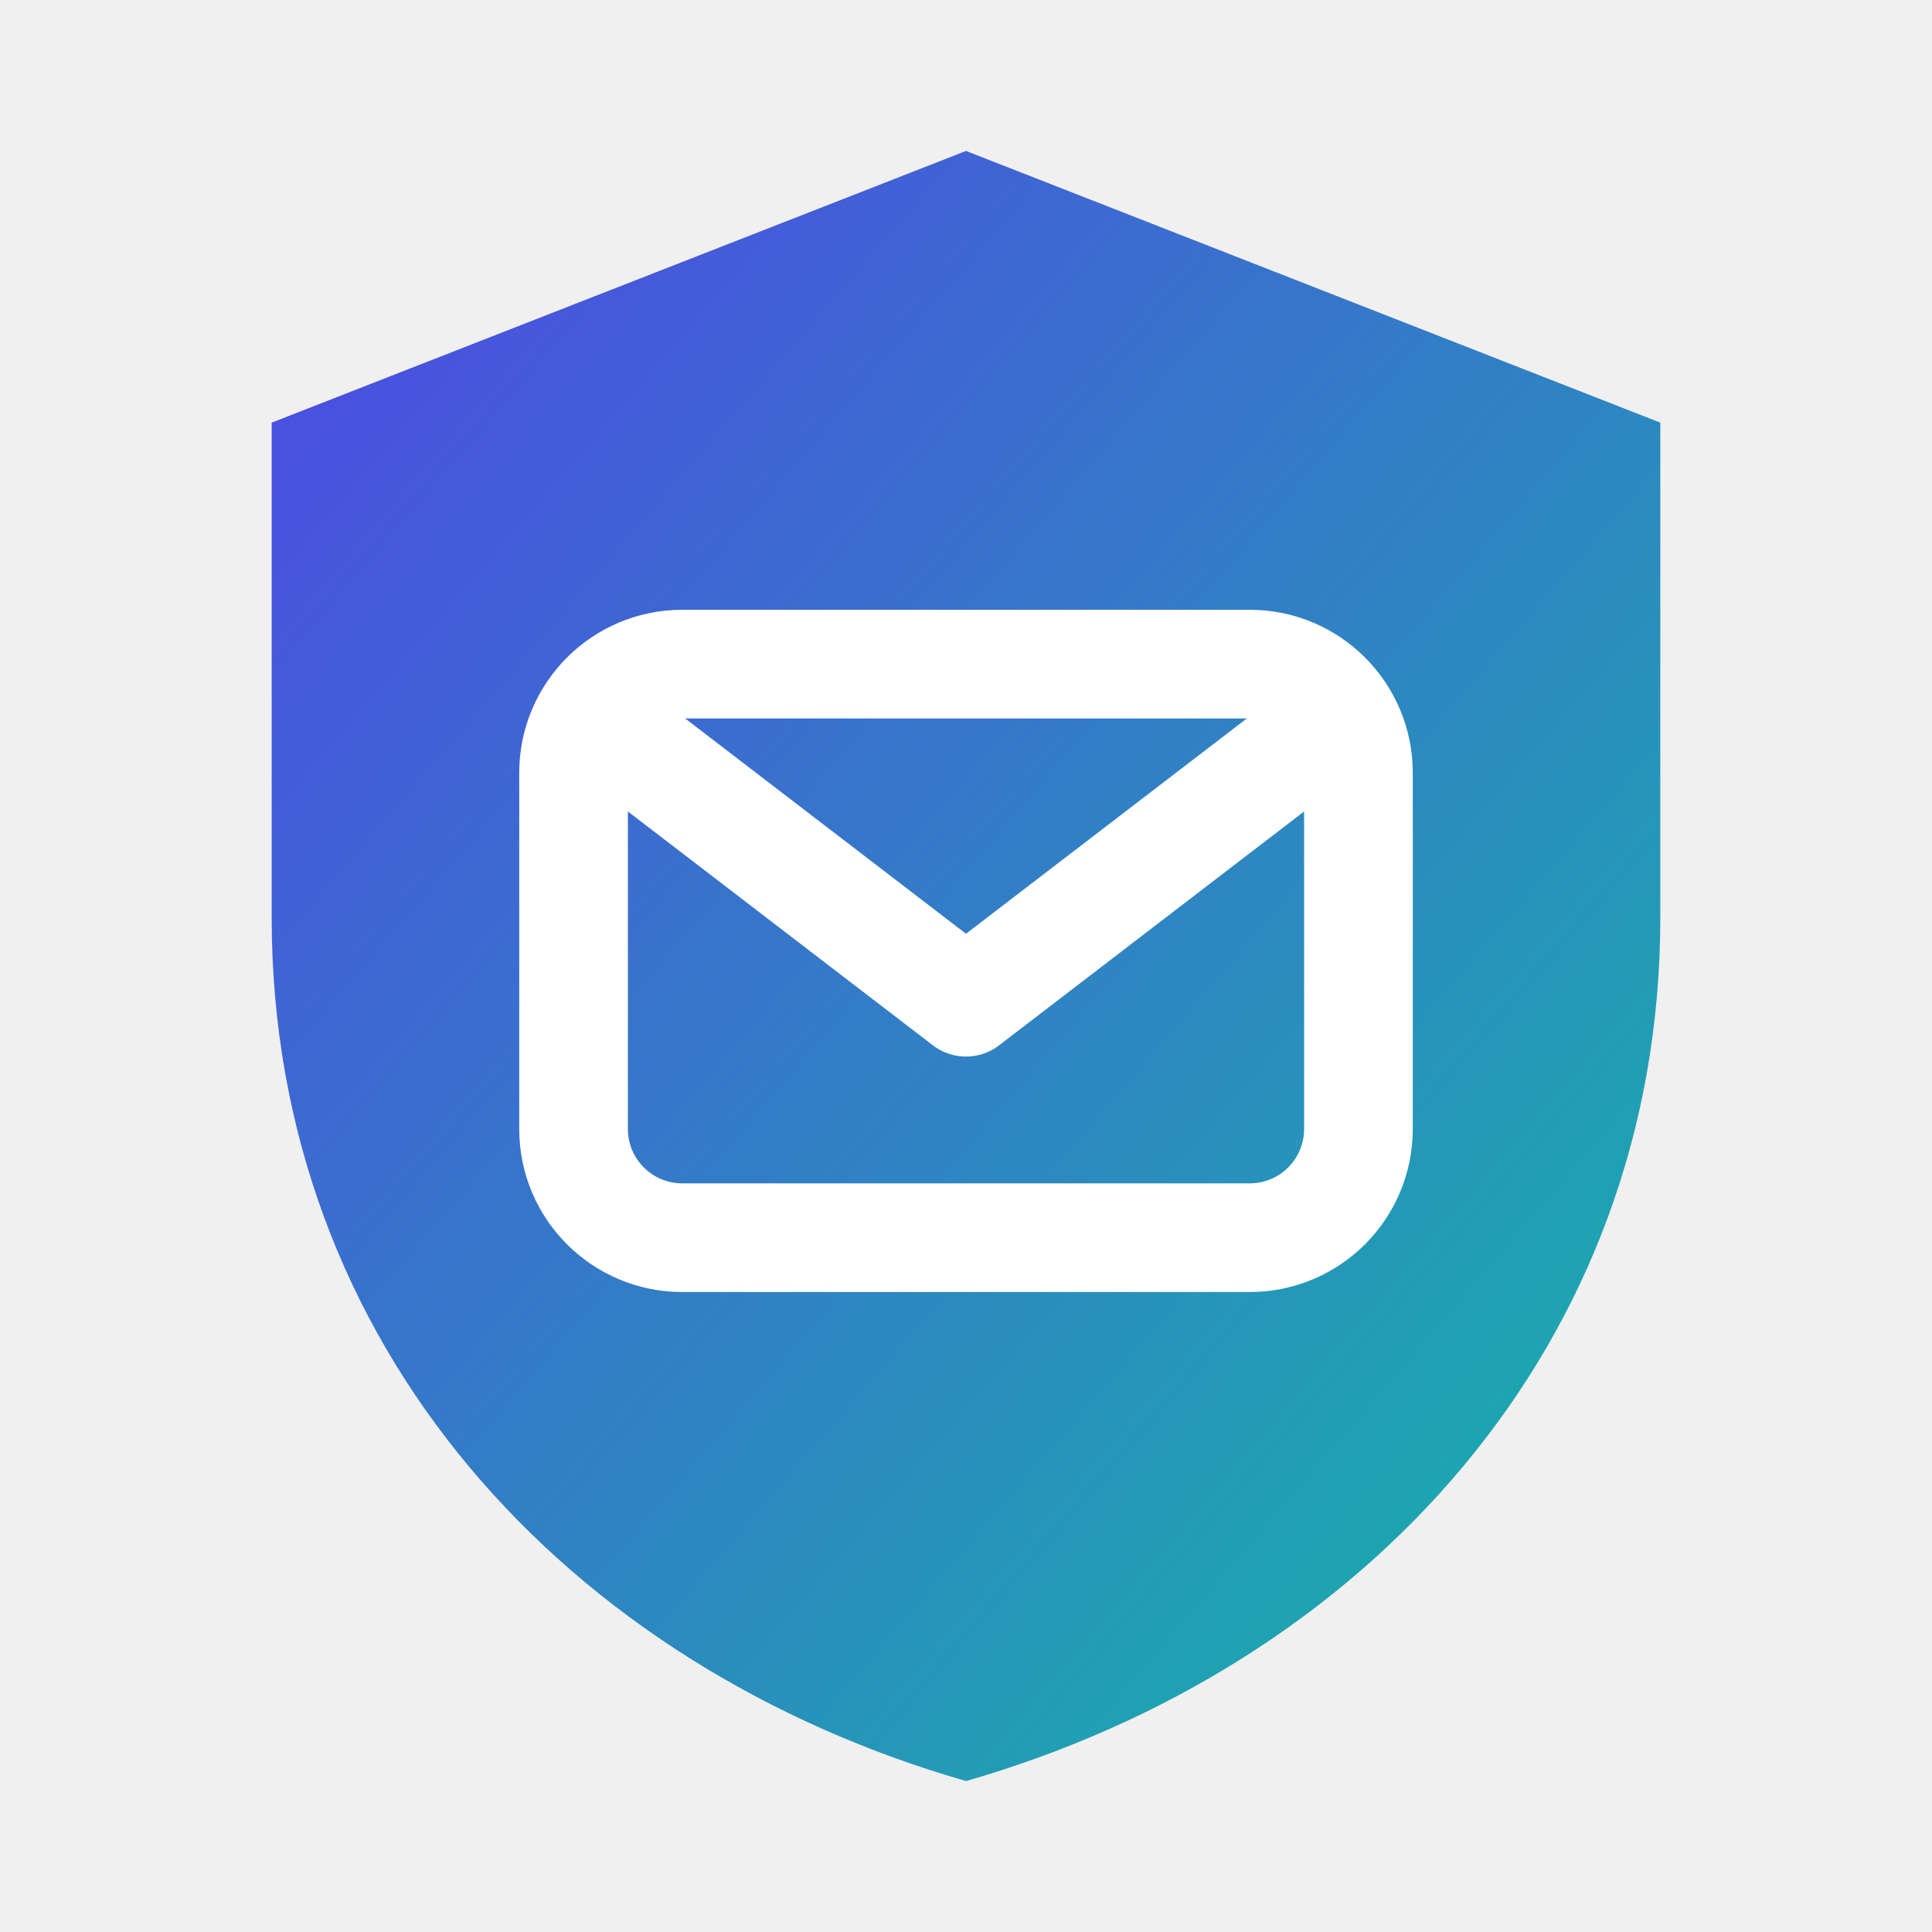
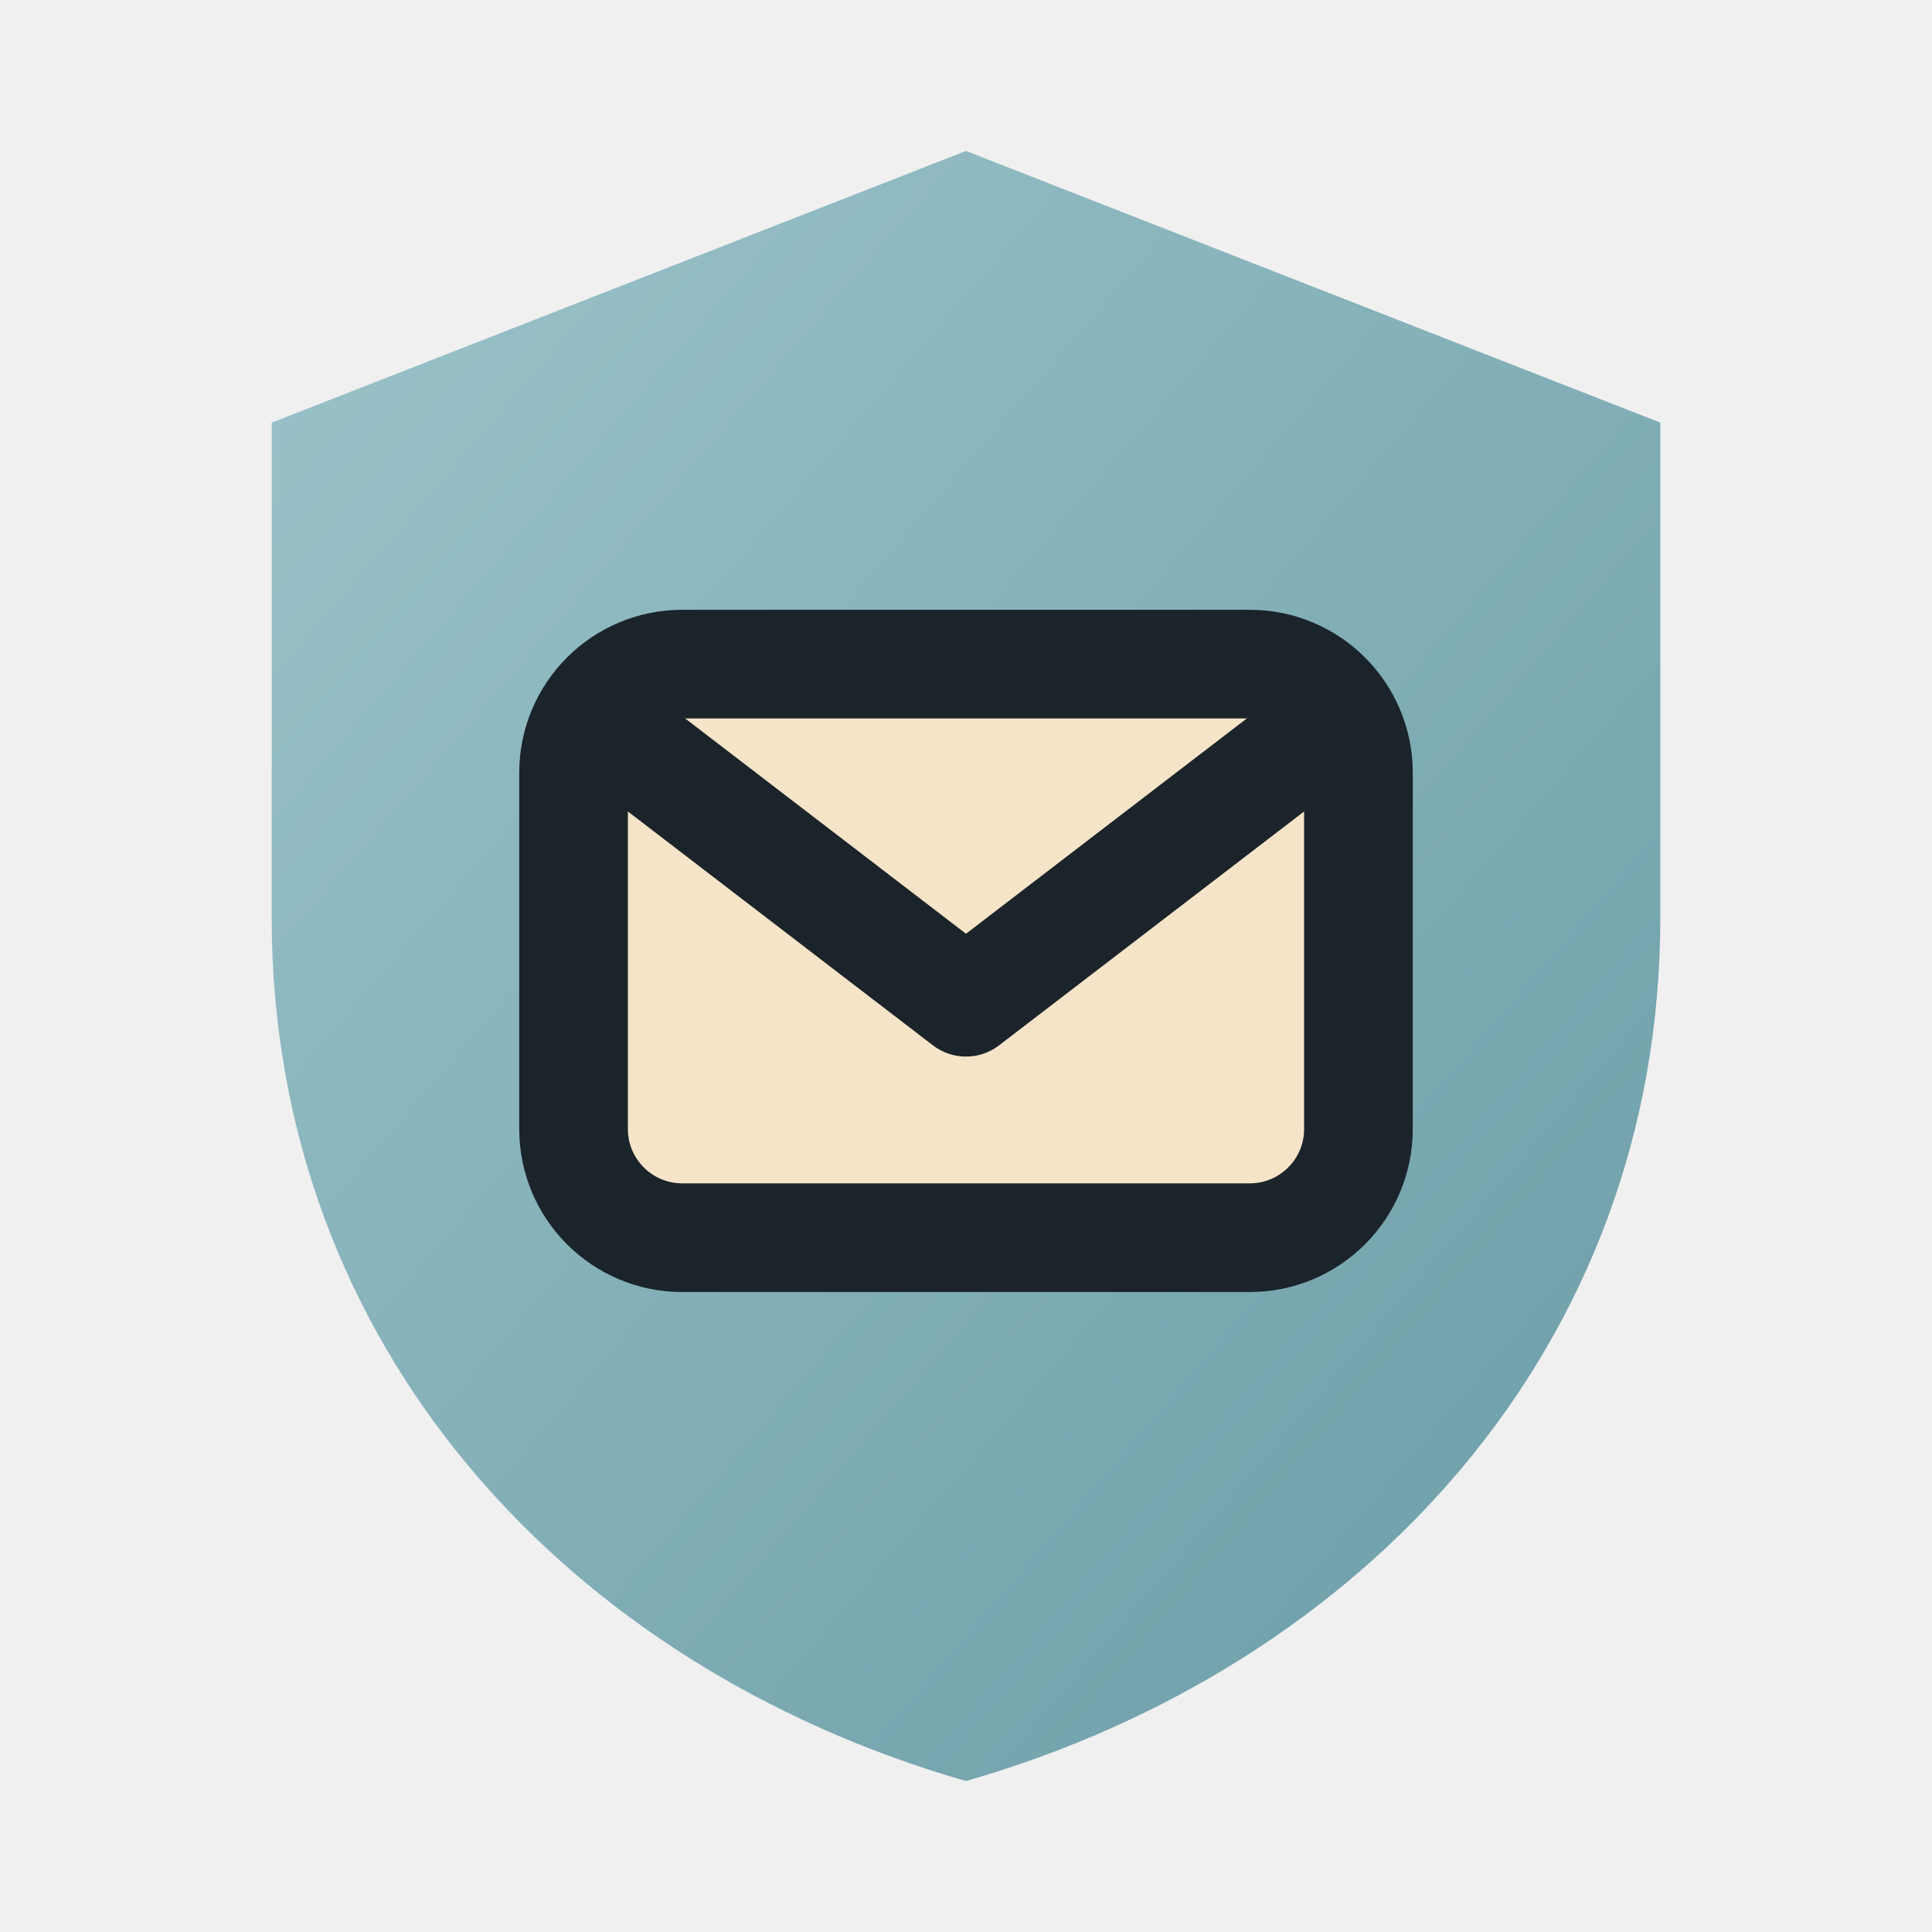
<svg xmlns="http://www.w3.org/2000/svg" viewBox="0 0 32 32">
  <defs>
    <linearGradient id="g" x1="0" y1="0" x2="1" y2="1">
-       <stop offset="0" stop-color="#4f46e5" />
-       <stop offset="1" stop-color="#14b8a6" />
+       <stop offset="0" stop-color="#9cc3ca" />
+       <stop offset="1" stop-color="#6a9ca6" />
    </linearGradient>
  </defs>
  <path d="M16 2.5 4.5 7v8.2c0 7.1 4.9 12.4 11.5 14.3 6.6-1.9 11.5-7.2 11.5-14.3V7L16 2.5Z" fill="url(#g)" />
-   <rect x="9.5" y="11" width="13" height="9.5" rx="1.8" fill="none" stroke="#fff" stroke-width="1.8" />
-   <path d="m10 12 6 4.6 6-4.6" fill="none" stroke="#fff" stroke-width="1.8" stroke-linejoin="round" />
+   <rect x="9.5" y="11" width="13" height="9.5" rx="1.8" fill="#f5e4c8" stroke="#1b242a" stroke-width="1.8" />
+   <path d="m10 12 6 4.6 6-4.6" fill="none" stroke="#1b242a" stroke-width="1.8" stroke-linejoin="round" />
</svg>
